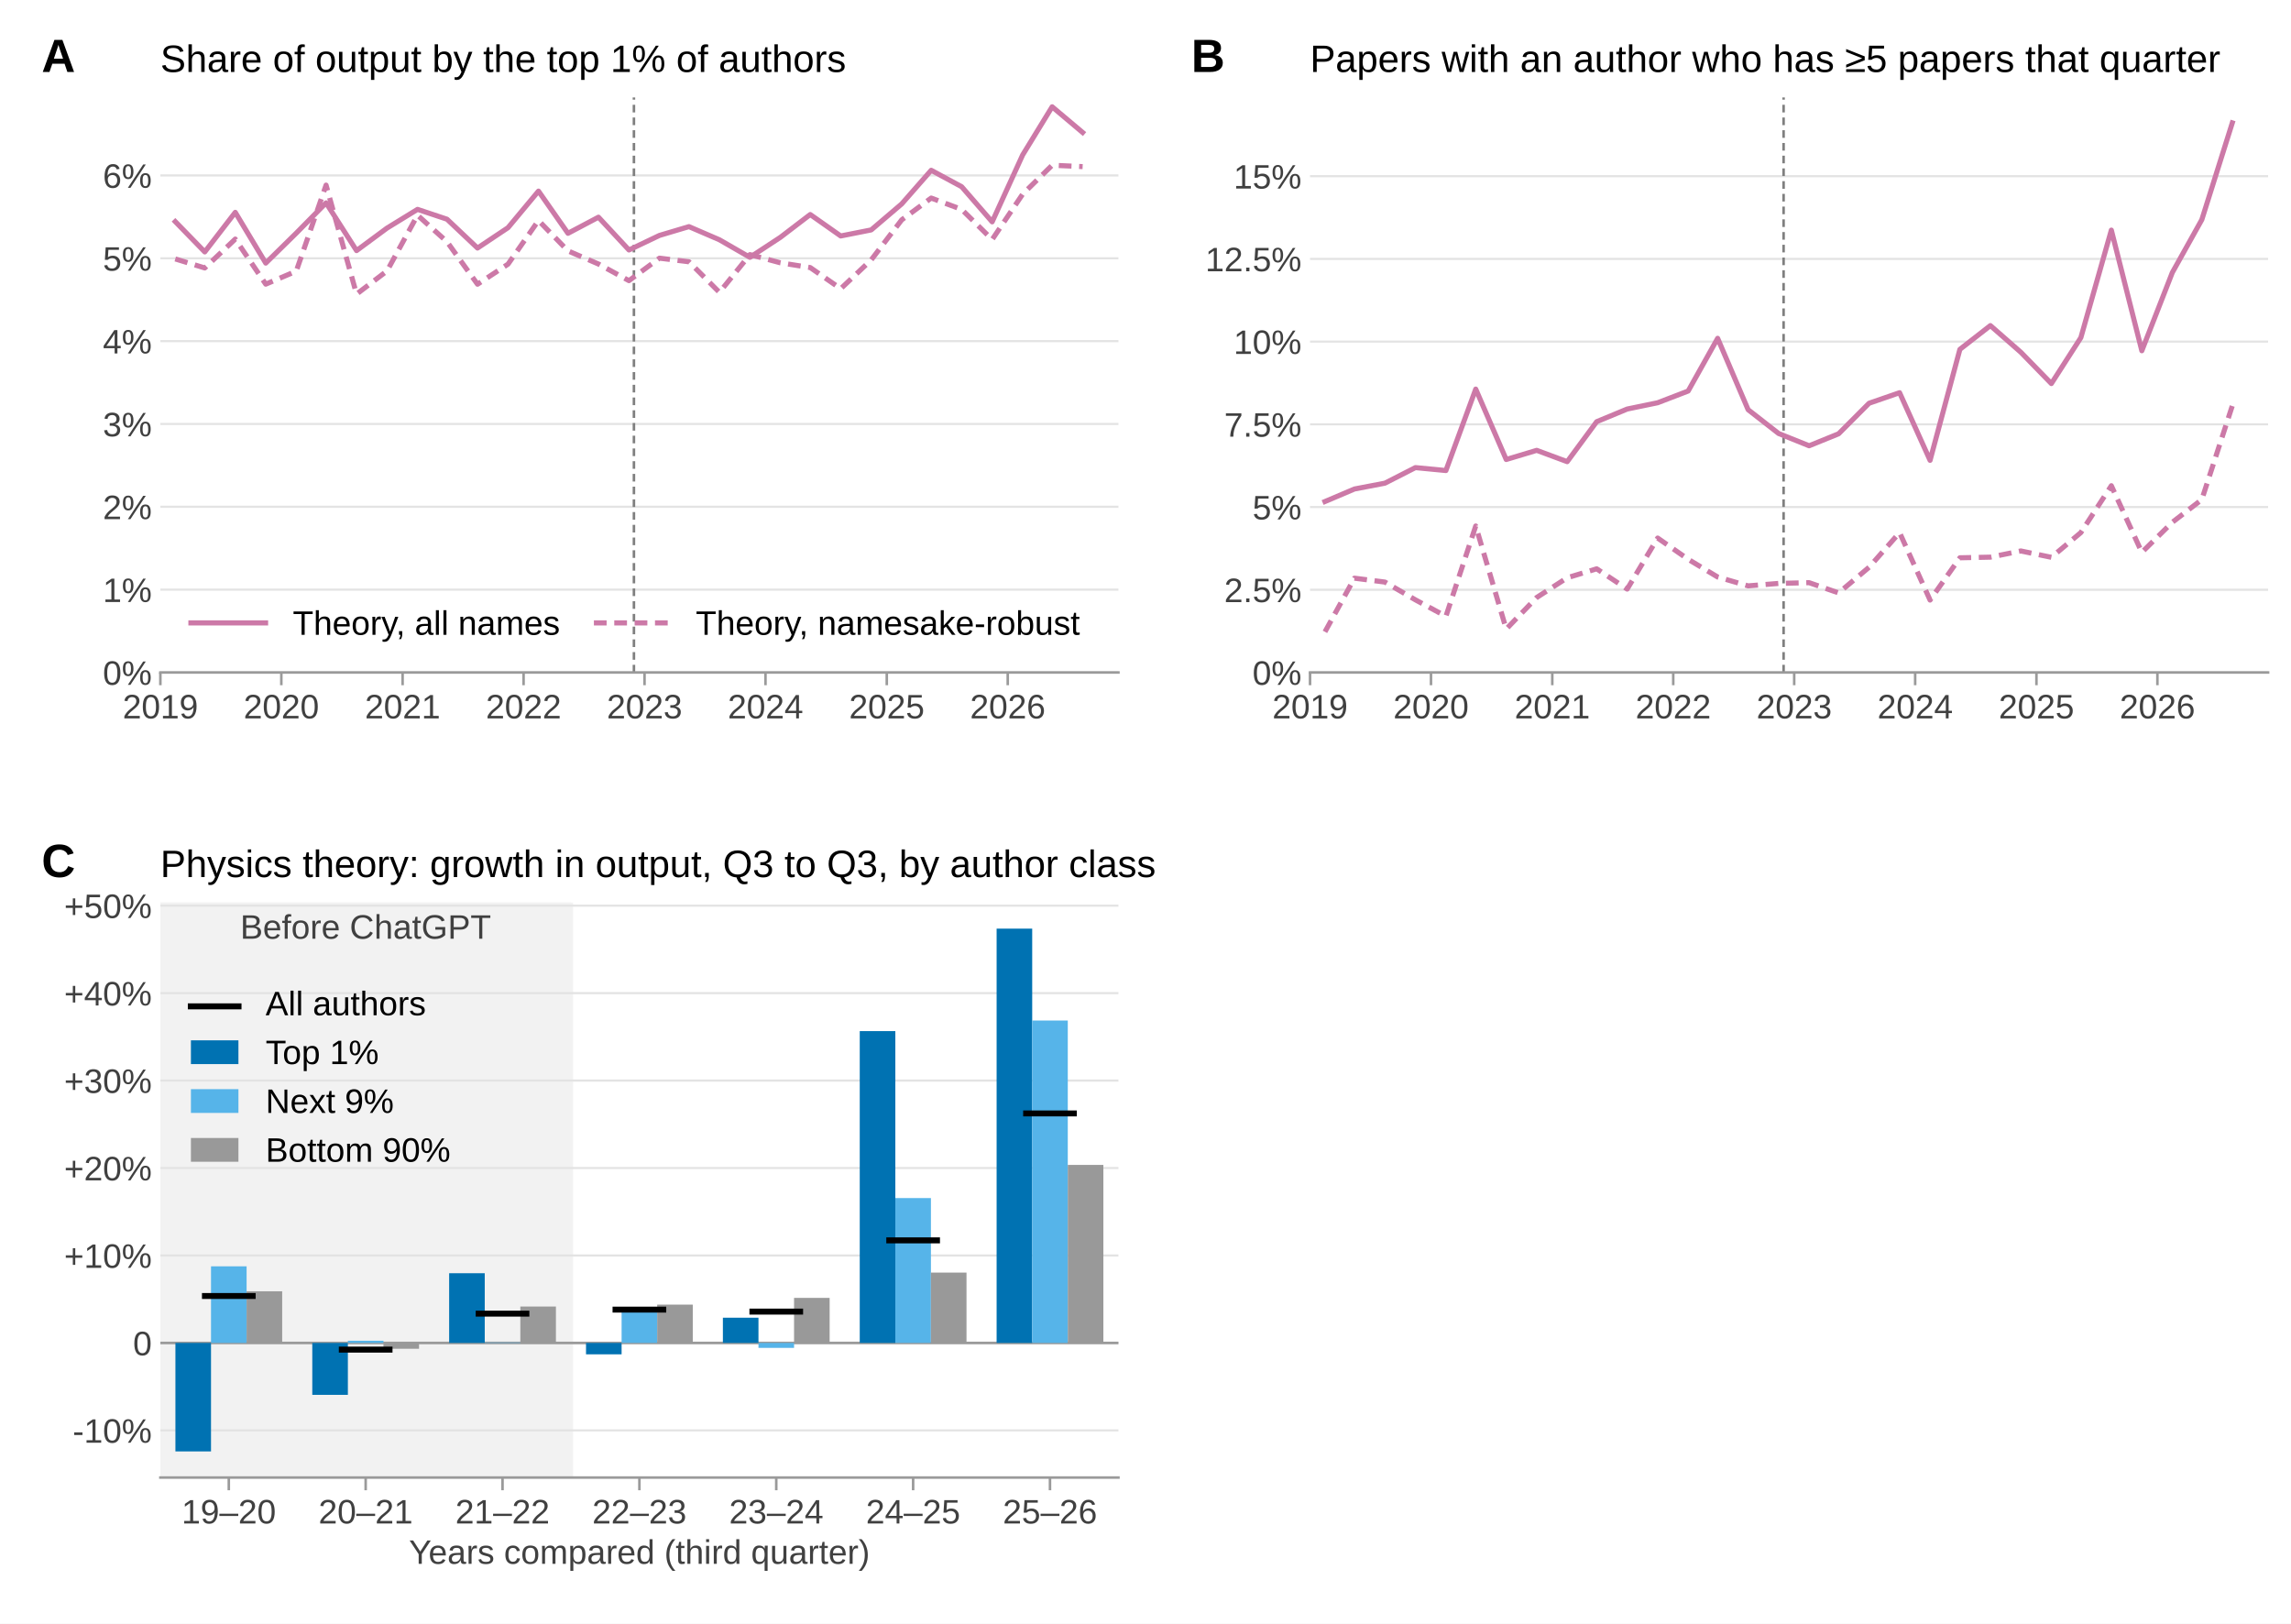
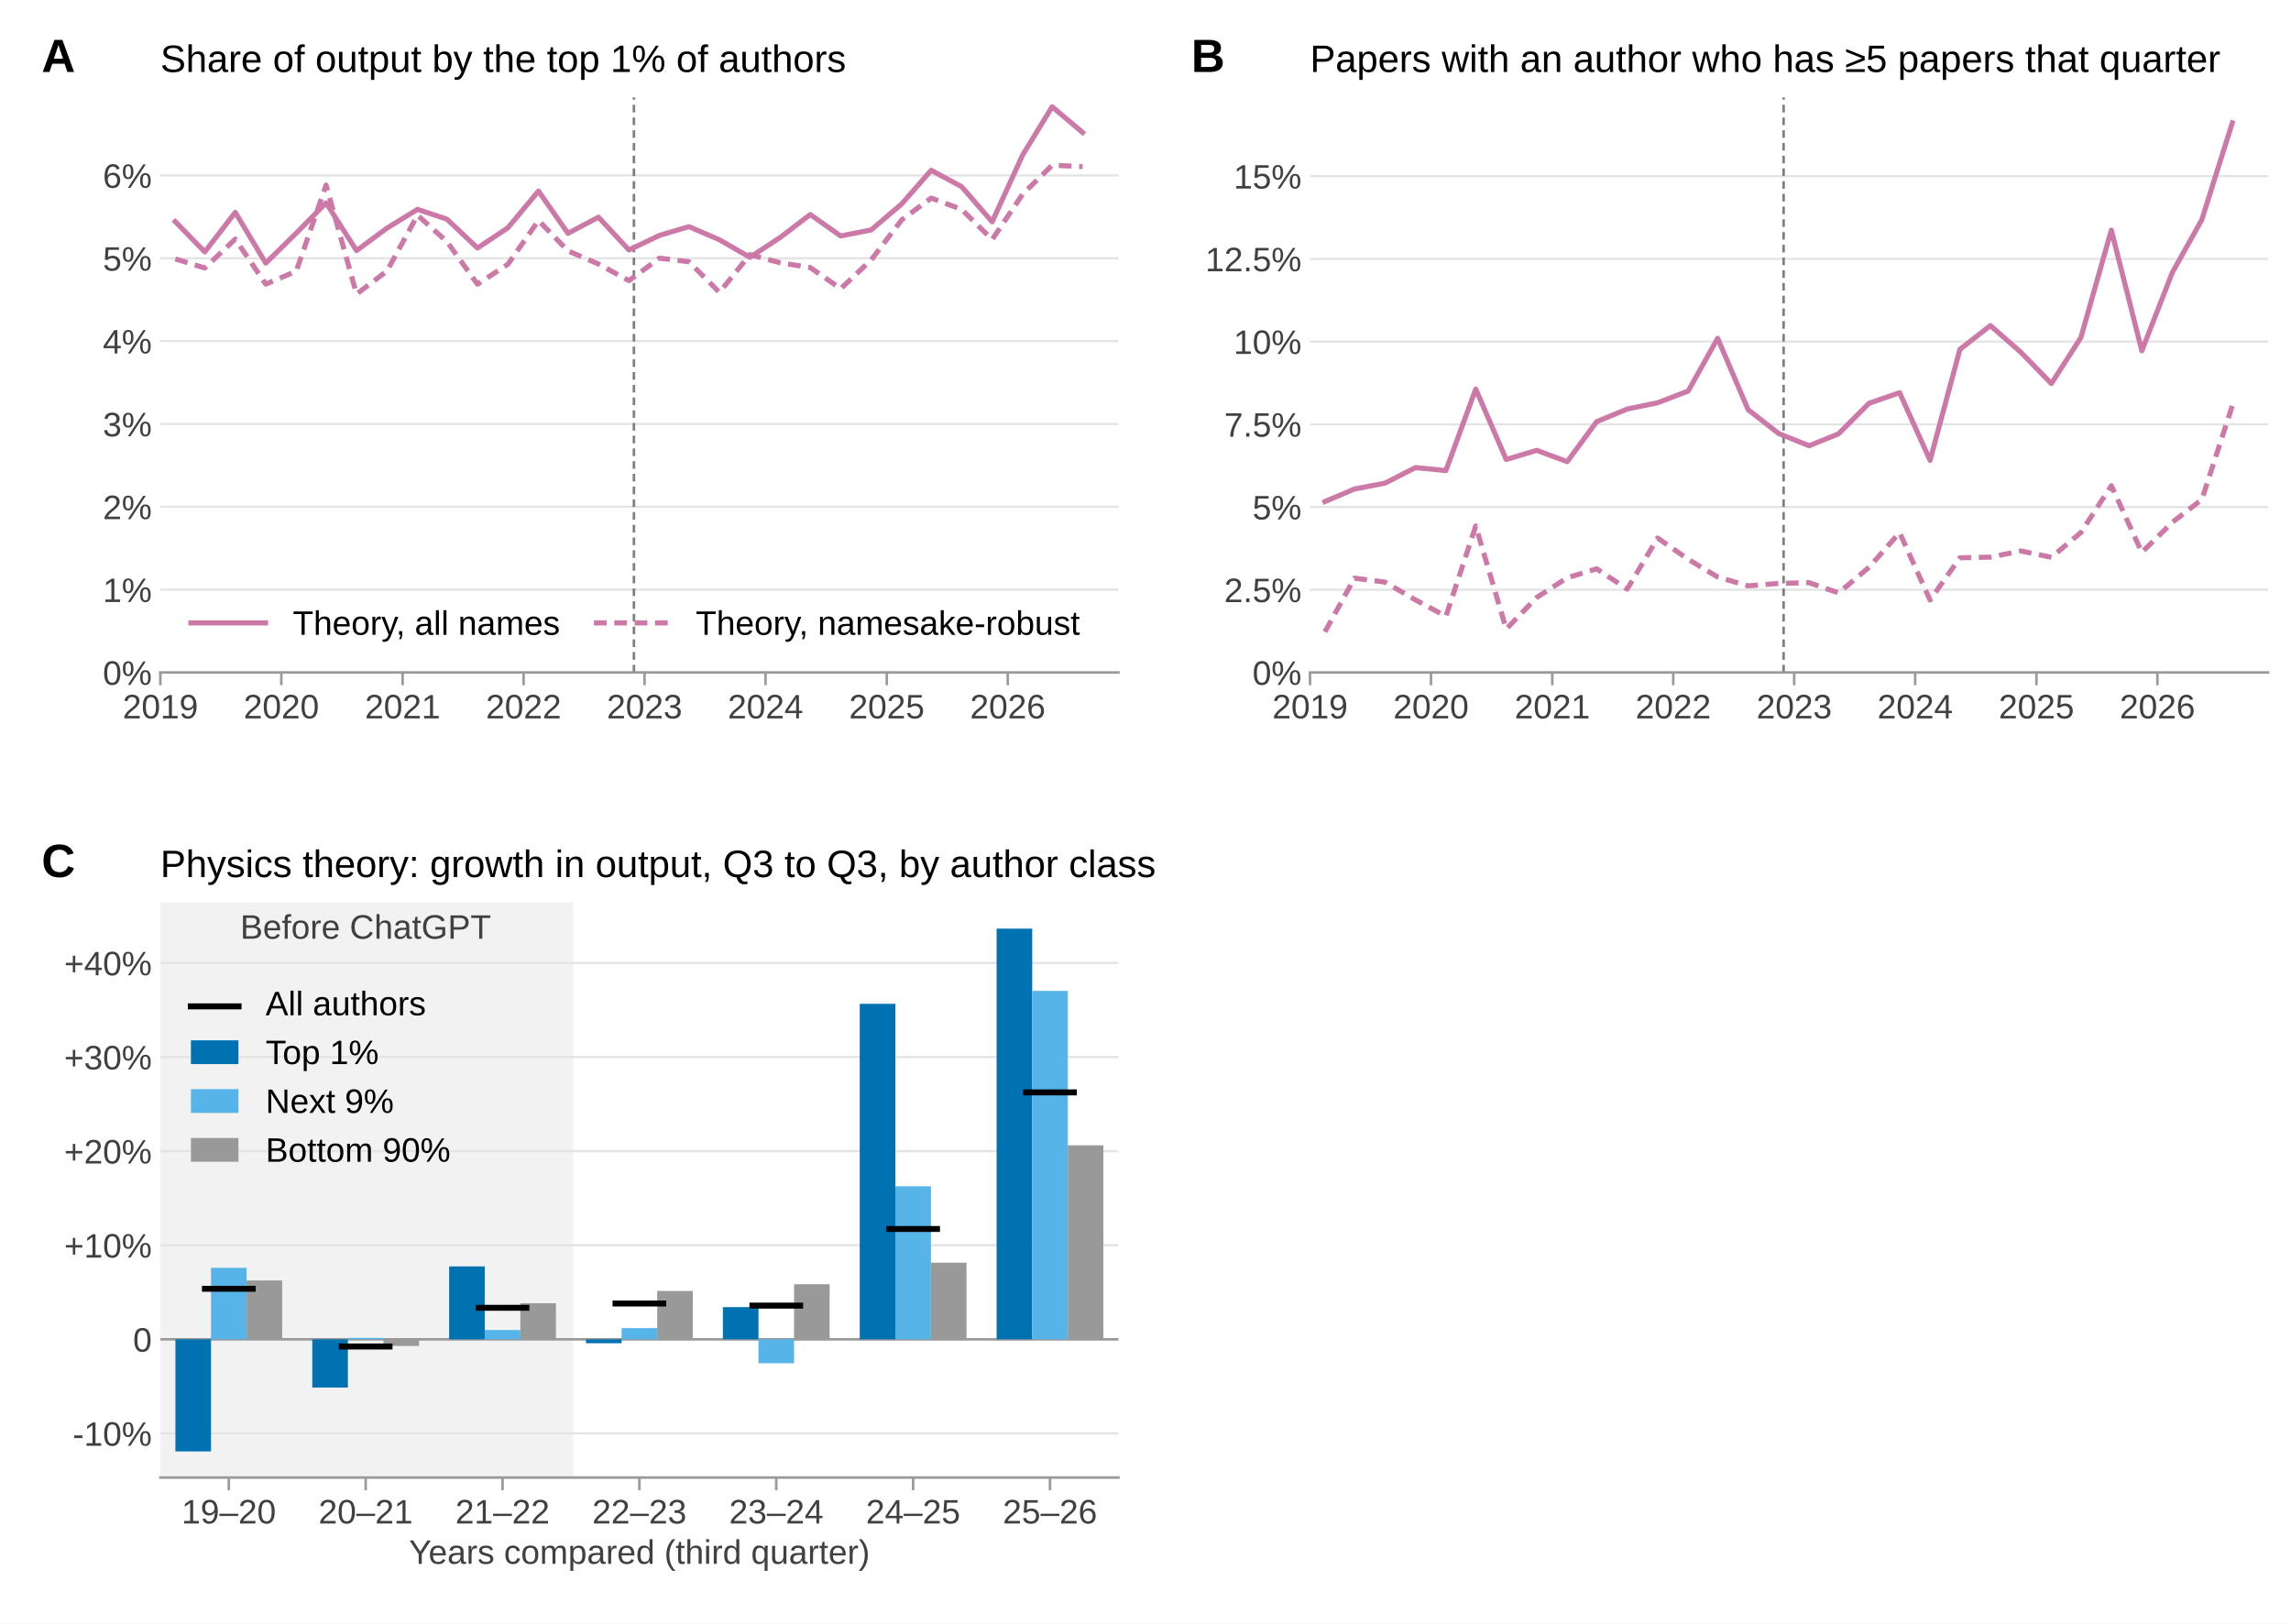
<svg xmlns="http://www.w3.org/2000/svg" xmlns:xlink="http://www.w3.org/1999/xlink" width="540pt" height="382.677pt" viewBox="0 0 540 382.677" version="1.1">
  <defs>
    <style type="text/css">*{stroke-linejoin: round; stroke-linecap: butt}</style>
  </defs>
  <g id="figure_1">
    <g id="patch_1">
      <path d="M 0 382.677  L 540 382.677  L 540 0  L 0 0  z " style="fill: #ffffff" />
    </g>
    <g id="axes_1">
      <g id="patch_2">
        <path d="M 37.8 158.492  L 263.618 158.492  L 263.618 22.961  L 37.8 22.961  z " style="fill: #ffffff" />
      </g>
      <g id="matplotlib.axis_1">
        <g id="xtick_1">
          <g id="line2d_1">
            <defs>
              <path id="mc78d099f44" d="M 0 0  L 0 3  " style="stroke: #9a9a9a; stroke-width: 0.6" />
            </defs>
            <g>
              <use xlink:href="#mc78d099f44" x="37.8" y="158.492" style="fill: #9a9a9a; stroke: #9a9a9a; stroke-width: 0.6" />
            </g>
          </g>
          <g id="text_1">
            <text style="font-size: 8px; font-family: 'Liberation Sans'; text-anchor: middle; fill: #404040" x="37.8" y="169.316" transform="rotate(-0 37.8 169.3163)">2019</text>
          </g>
        </g>
        <g id="xtick_2">
          <g id="line2d_2">
            <g>
              <use xlink:href="#mc78d099f44" x="66.31" y="158.492" style="fill: #9a9a9a; stroke: #9a9a9a; stroke-width: 0.6" />
            </g>
          </g>
          <g id="text_2">
            <text style="font-size: 8px; font-family: 'Liberation Sans'; text-anchor: middle; fill: #404040" x="66.31" y="169.316" transform="rotate(-0 66.31042 169.3163)">2020</text>
          </g>
        </g>
        <g id="xtick_3">
          <g id="line2d_3">
            <g>
              <use xlink:href="#mc78d099f44" x="94.899" y="158.492" style="fill: #9a9a9a; stroke: #9a9a9a; stroke-width: 0.6" />
            </g>
          </g>
          <g id="text_3">
            <text style="font-size: 8px; font-family: 'Liberation Sans'; text-anchor: middle; fill: #404040" x="94.899" y="169.316" transform="rotate(-0 94.89896 169.3163)">2021</text>
          </g>
        </g>
        <g id="xtick_4">
          <g id="line2d_4">
            <g>
              <use xlink:href="#mc78d099f44" x="123.409" y="158.492" style="fill: #9a9a9a; stroke: #9a9a9a; stroke-width: 0.6" />
            </g>
          </g>
          <g id="text_4">
            <text style="font-size: 8px; font-family: 'Liberation Sans'; text-anchor: middle; fill: #404040" x="123.409" y="169.316" transform="rotate(-0 123.4094 169.3163)">2022</text>
          </g>
        </g>
        <g id="xtick_5">
          <g id="line2d_5">
            <g>
              <use xlink:href="#mc78d099f44" x="151.92" y="158.492" style="fill: #9a9a9a; stroke: #9a9a9a; stroke-width: 0.6" />
            </g>
          </g>
          <g id="text_5">
            <text style="font-size: 8px; font-family: 'Liberation Sans'; text-anchor: middle; fill: #404040" x="151.92" y="169.316" transform="rotate(-0 151.9198 169.3163)">2023</text>
          </g>
        </g>
        <g id="xtick_6">
          <g id="line2d_6">
            <g>
              <use xlink:href="#mc78d099f44" x="180.43" y="158.492" style="fill: #9a9a9a; stroke: #9a9a9a; stroke-width: 0.6" />
            </g>
          </g>
          <g id="text_6">
            <text style="font-size: 8px; font-family: 'Liberation Sans'; text-anchor: middle; fill: #404040" x="180.43" y="169.316" transform="rotate(-0 180.4302 169.3163)">2024</text>
          </g>
        </g>
        <g id="xtick_7">
          <g id="line2d_7">
            <g>
              <use xlink:href="#mc78d099f44" x="209.019" y="158.492" style="fill: #9a9a9a; stroke: #9a9a9a; stroke-width: 0.6" />
            </g>
          </g>
          <g id="text_7">
            <text style="font-size: 8px; font-family: 'Liberation Sans'; text-anchor: middle; fill: #404040" x="209.019" y="169.316" transform="rotate(-0 209.0188 169.3163)">2025</text>
          </g>
        </g>
        <g id="xtick_8">
          <g id="line2d_8">
            <g>
              <use xlink:href="#mc78d099f44" x="237.529" y="158.492" style="fill: #9a9a9a; stroke: #9a9a9a; stroke-width: 0.6" />
            </g>
          </g>
          <g id="text_8">
            <text style="font-size: 8px; font-family: 'Liberation Sans'; text-anchor: middle; fill: #404040" x="237.529" y="169.316" transform="rotate(-0 237.5292 169.3163)">2026</text>
          </g>
        </g>
      </g>
      <g id="matplotlib.axis_2">
        <g id="ytick_1">
          <g id="line2d_9">
            <path d="M 37.8 158.492  L 263.618 158.492  " clip-path="url(#pdd02d09f38)" style="fill: none; stroke: #e3e3e3; stroke-width: 0.5; stroke-linecap: square" />
          </g>
          <g id="line2d_10" />
          <g id="text_9">
            <text style="font-size: 8px; font-family: 'Liberation Sans'; text-anchor: end; fill: #404040" x="35.8" y="161.404" transform="rotate(-0 35.8 161.4042)">0%</text>
          </g>
        </g>
        <g id="ytick_2">
          <g id="line2d_11">
            <path d="M 37.8 138.969  L 263.618 138.969  " clip-path="url(#pdd02d09f38)" style="fill: none; stroke: #e3e3e3; stroke-width: 0.5; stroke-linecap: square" />
          </g>
          <g id="line2d_12" />
          <g id="text_10">
            <text style="font-size: 8px; font-family: 'Liberation Sans'; text-anchor: end; fill: #404040" x="35.8" y="141.881" transform="rotate(-0 35.8 141.8808)">1%</text>
          </g>
        </g>
        <g id="ytick_3">
          <g id="line2d_13">
            <path d="M 37.8 119.445  L 263.618 119.445  " clip-path="url(#pdd02d09f38)" style="fill: none; stroke: #e3e3e3; stroke-width: 0.5; stroke-linecap: square" />
          </g>
          <g id="line2d_14" />
          <g id="text_11">
            <text style="font-size: 8px; font-family: 'Liberation Sans'; text-anchor: end; fill: #404040" x="35.8" y="122.357" transform="rotate(-0 35.8 122.3573)">2%</text>
          </g>
        </g>
        <g id="ytick_4">
          <g id="line2d_15">
            <path d="M 37.8 99.922  L 263.618 99.922  " clip-path="url(#pdd02d09f38)" style="fill: none; stroke: #e3e3e3; stroke-width: 0.5; stroke-linecap: square" />
          </g>
          <g id="line2d_16" />
          <g id="text_12">
            <text style="font-size: 8px; font-family: 'Liberation Sans'; text-anchor: end; fill: #404040" x="35.8" y="102.834" transform="rotate(-0 35.8 102.8339)">3%</text>
          </g>
        </g>
        <g id="ytick_5">
          <g id="line2d_17">
            <path d="M 37.8 80.398  L 263.618 80.398  " clip-path="url(#pdd02d09f38)" style="fill: none; stroke: #e3e3e3; stroke-width: 0.5; stroke-linecap: square" />
          </g>
          <g id="line2d_18" />
          <g id="text_13">
            <text style="font-size: 8px; font-family: 'Liberation Sans'; text-anchor: end; fill: #404040" x="35.8" y="83.31" transform="rotate(-0 35.8 83.31043)">4%</text>
          </g>
        </g>
        <g id="ytick_6">
          <g id="line2d_19">
            <path d="M 37.8 60.875  L 263.618 60.875  " clip-path="url(#pdd02d09f38)" style="fill: none; stroke: #e3e3e3; stroke-width: 0.5; stroke-linecap: square" />
          </g>
          <g id="line2d_20" />
          <g id="text_14">
            <text style="font-size: 8px; font-family: 'Liberation Sans'; text-anchor: end; fill: #404040" x="35.8" y="63.787" transform="rotate(-0 35.8 63.78698)">5%</text>
          </g>
        </g>
        <g id="ytick_7">
          <g id="line2d_21">
            <path d="M 37.8 41.351  L 263.618 41.351  " clip-path="url(#pdd02d09f38)" style="fill: none; stroke: #e3e3e3; stroke-width: 0.5; stroke-linecap: square" />
          </g>
          <g id="line2d_22" />
          <g id="text_15">
            <text style="font-size: 8px; font-family: 'Liberation Sans'; text-anchor: end; fill: #404040" x="35.8" y="44.264" transform="rotate(-0 35.8 44.26353)">6%</text>
          </g>
        </g>
      </g>
      <g id="line2d_23">
        <path d="M 149.42 158.492  L 149.42 22.961  " clip-path="url(#pdd02d09f38)" style="fill: none; stroke-dasharray: 1.8,1.2; stroke-dashoffset: 0; stroke: #7f7f7f; stroke-width: 0.6" />
      </g>
      <g id="line2d_24">
        <path d="M 41.315 52.228  L 48.267 59.373  L 55.453 50.049  L 62.639 62.009  L 69.825 54.95  L 76.855 47.811  L 84.042 59.063  L 91.228 53.754  L 98.414 49.343  L 105.366 51.667  L 112.552 58.46  L 119.738 53.664  L 126.924 45.043  L 133.876 54.989  L 141.062 51.189  L 148.249 58.915  L 155.435 55.487  L 162.387 53.413  L 169.573 56.51  L 176.759 60.649  L 183.945 55.931  L 190.975 50.559  L 198.161 55.614  L 205.348 54.188  L 212.534 48.061  L 219.486 40.134  L 226.672 44.008  L 233.858 52.285  L 241.044 36.519  L 247.996 25.168  L 255.182 31.22  " clip-path="url(#pdd02d09f38)" style="fill: none; stroke: #cc79a7; stroke-width: 1.2; stroke-linecap: square" />
      </g>
      <g id="line2d_25">
        <path d="M 41.315 61.027  L 48.267 63.152  L 55.453 56.346  L 62.639 66.972  L 69.825 63.911  L 76.855 43.628  L 84.042 69.32  L 91.228 63.851  L 98.414 50.715  L 105.366 56.983  L 112.552 66.987  L 119.738 62.258  L 126.924 51.967  L 133.876 59.129  L 141.062 62.227  L 148.249 66.147  L 155.435 60.845  L 162.387 61.693  L 169.573 68.905  L 176.759 60.008  L 183.945 61.941  L 190.975 63.058  L 198.161 68.05  L 205.348 61.254  L 212.534 51.821  L 219.486 46.677  L 226.672 49.36  L 233.858 56.459  L 241.044 45.757  L 247.996 38.941  L 255.182 39.268  " clip-path="url(#pdd02d09f38)" style="fill: none; stroke-dasharray: 3,1.8; stroke-dashoffset: 0; stroke: #cc79a7; stroke-width: 1.2" />
      </g>
      <g id="patch_3">
        <path d="M 37.8 158.492  L 263.618 158.492  " style="fill: none; stroke: #9a9a9a; stroke-width: 0.6; stroke-linejoin: miter; stroke-linecap: square" />
      </g>
      <g id="text_16">
        <text style="font-weight: 700; font-size: 11px; font-family: 'Liberation Sans'; text-anchor: start" x="9.8" y="16.961" transform="rotate(-0 9.8 16.96063)">A</text>
      </g>
      <g id="text_17">
        <text style="font-size: 9px; font-family: 'Liberation Sans'; text-anchor: start" x="37.8" y="16.961" transform="rotate(-0 37.8 16.96063)">Share of output by the top 1% of authors</text>
      </g>
      <g id="legend_1">
        <g id="line2d_26">
          <path d="M 45 146.809  L 53.8 146.809  L 62.6 146.809  " style="fill: none; stroke: #cc79a7; stroke-width: 1.2; stroke-linecap: square" />
        </g>
        <g id="text_18">
          <text style="font-size: 8px; font-family: 'Liberation Sans'; text-anchor: start" x="69" y="149.609" transform="rotate(-0 69 149.6085)">Theory, all names</text>
        </g>
        <g id="line2d_27">
          <path d="M 139.984 146.809  L 148.784 146.809  L 157.584 146.809  " style="fill: none; stroke-dasharray: 3,1.8; stroke-dashoffset: 0; stroke: #cc79a7; stroke-width: 1.2" />
        </g>
        <g id="text_19">
          <text style="font-size: 8px; font-family: 'Liberation Sans'; text-anchor: start" x="163.984" y="149.609" transform="rotate(-0 163.9837 149.6085)">Theory, namesake-robust</text>
        </g>
      </g>
    </g>
    <g id="axes_2">
      <g id="patch_4">
        <path d="M 308.782 158.492  L 534.6 158.492  L 534.6 22.961  L 308.782 22.961  z " style="fill: #ffffff" />
      </g>
      <g id="matplotlib.axis_3">
        <g id="xtick_9">
          <g id="line2d_28">
            <g>
              <use xlink:href="#mc78d099f44" x="308.782" y="158.492" style="fill: #9a9a9a; stroke: #9a9a9a; stroke-width: 0.6" />
            </g>
          </g>
          <g id="text_20">
            <text style="font-size: 8px; font-family: 'Liberation Sans'; text-anchor: middle; fill: #404040" x="308.782" y="169.316" transform="rotate(-0 308.7818 169.3163)">2019</text>
          </g>
        </g>
        <g id="xtick_10">
          <g id="line2d_29">
            <g>
              <use xlink:href="#mc78d099f44" x="337.292" y="158.492" style="fill: #9a9a9a; stroke: #9a9a9a; stroke-width: 0.6" />
            </g>
          </g>
          <g id="text_21">
            <text style="font-size: 8px; font-family: 'Liberation Sans'; text-anchor: middle; fill: #404040" x="337.292" y="169.316" transform="rotate(-0 337.2922 169.3163)">2020</text>
          </g>
        </g>
        <g id="xtick_11">
          <g id="line2d_30">
            <g>
              <use xlink:href="#mc78d099f44" x="365.881" y="158.492" style="fill: #9a9a9a; stroke: #9a9a9a; stroke-width: 0.6" />
            </g>
          </g>
          <g id="text_22">
            <text style="font-size: 8px; font-family: 'Liberation Sans'; text-anchor: middle; fill: #404040" x="365.881" y="169.316" transform="rotate(-0 365.8808 169.3163)">2021</text>
          </g>
        </g>
        <g id="xtick_12">
          <g id="line2d_31">
            <g>
              <use xlink:href="#mc78d099f44" x="394.391" y="158.492" style="fill: #9a9a9a; stroke: #9a9a9a; stroke-width: 0.6" />
            </g>
          </g>
          <g id="text_23">
            <text style="font-size: 8px; font-family: 'Liberation Sans'; text-anchor: middle; fill: #404040" x="394.391" y="169.316" transform="rotate(-0 394.3912 169.3163)">2022</text>
          </g>
        </g>
        <g id="xtick_13">
          <g id="line2d_32">
            <g>
              <use xlink:href="#mc78d099f44" x="422.902" y="158.492" style="fill: #9a9a9a; stroke: #9a9a9a; stroke-width: 0.6" />
            </g>
          </g>
          <g id="text_24">
            <text style="font-size: 8px; font-family: 'Liberation Sans'; text-anchor: middle; fill: #404040" x="422.902" y="169.316" transform="rotate(-0 422.9016 169.3163)">2023</text>
          </g>
        </g>
        <g id="xtick_14">
          <g id="line2d_33">
            <g>
              <use xlink:href="#mc78d099f44" x="451.412" y="158.492" style="fill: #9a9a9a; stroke: #9a9a9a; stroke-width: 0.6" />
            </g>
          </g>
          <g id="text_25">
            <text style="font-size: 8px; font-family: 'Liberation Sans'; text-anchor: middle; fill: #404040" x="451.412" y="169.316" transform="rotate(-0 451.4121 169.3163)">2024</text>
          </g>
        </g>
        <g id="xtick_15">
          <g id="line2d_34">
            <g>
              <use xlink:href="#mc78d099f44" x="480.001" y="158.492" style="fill: #9a9a9a; stroke: #9a9a9a; stroke-width: 0.6" />
            </g>
          </g>
          <g id="text_26">
            <text style="font-size: 8px; font-family: 'Liberation Sans'; text-anchor: middle; fill: #404040" x="480.001" y="169.316" transform="rotate(-0 480.0006 169.3163)">2025</text>
          </g>
        </g>
        <g id="xtick_16">
          <g id="line2d_35">
            <g>
              <use xlink:href="#mc78d099f44" x="508.511" y="158.492" style="fill: #9a9a9a; stroke: #9a9a9a; stroke-width: 0.6" />
            </g>
          </g>
          <g id="text_27">
            <text style="font-size: 8px; font-family: 'Liberation Sans'; text-anchor: middle; fill: #404040" x="508.511" y="169.316" transform="rotate(-0 508.511 169.3163)">2026</text>
          </g>
        </g>
      </g>
      <g id="matplotlib.axis_4">
        <g id="ytick_8">
          <g id="line2d_36">
            <path d="M 308.782 158.492  L 534.6 158.492  " clip-path="url(#p688a489e35)" style="fill: none; stroke: #e3e3e3; stroke-width: 0.5; stroke-linecap: square" />
          </g>
          <g id="line2d_37" />
          <g id="text_28">
            <text style="font-size: 8px; font-family: 'Liberation Sans'; text-anchor: end; fill: #404040" x="306.782" y="161.404" transform="rotate(-0 306.7818 161.4042)">0%</text>
          </g>
        </g>
        <g id="ytick_9">
          <g id="line2d_38">
            <path d="M 308.782 138.997  L 534.6 138.997  " clip-path="url(#p688a489e35)" style="fill: none; stroke: #e3e3e3; stroke-width: 0.5; stroke-linecap: square" />
          </g>
          <g id="line2d_39" />
          <g id="text_29">
            <text style="font-size: 8px; font-family: 'Liberation Sans'; text-anchor: end; fill: #404040" x="306.782" y="141.909" transform="rotate(-0 306.7818 141.9092)">2.5%</text>
          </g>
        </g>
        <g id="ytick_10">
          <g id="line2d_40">
            <path d="M 308.782 119.502  L 534.6 119.502  " clip-path="url(#p688a489e35)" style="fill: none; stroke: #e3e3e3; stroke-width: 0.5; stroke-linecap: square" />
          </g>
          <g id="line2d_41" />
          <g id="text_30">
            <text style="font-size: 8px; font-family: 'Liberation Sans'; text-anchor: end; fill: #404040" x="306.782" y="122.414" transform="rotate(-0 306.7818 122.4141)">5%</text>
          </g>
        </g>
        <g id="ytick_11">
          <g id="line2d_42">
            <path d="M 308.782 100.007  L 534.6 100.007  " clip-path="url(#p688a489e35)" style="fill: none; stroke: #e3e3e3; stroke-width: 0.5; stroke-linecap: square" />
          </g>
          <g id="line2d_43" />
          <g id="text_31">
            <text style="font-size: 8px; font-family: 'Liberation Sans'; text-anchor: end; fill: #404040" x="306.782" y="102.919" transform="rotate(-0 306.7818 102.9191)">7.5%</text>
          </g>
        </g>
        <g id="ytick_12">
          <g id="line2d_44">
            <path d="M 308.782 80.512  L 534.6 80.512  " clip-path="url(#p688a489e35)" style="fill: none; stroke: #e3e3e3; stroke-width: 0.5; stroke-linecap: square" />
          </g>
          <g id="line2d_45" />
          <g id="text_32">
            <text style="font-size: 8px; font-family: 'Liberation Sans'; text-anchor: end; fill: #404040" x="306.782" y="83.424" transform="rotate(-0 306.7818 83.42401)">10%</text>
          </g>
        </g>
        <g id="ytick_13">
          <g id="line2d_46">
            <path d="M 308.782 61.017  L 534.6 61.017  " clip-path="url(#p688a489e35)" style="fill: none; stroke: #e3e3e3; stroke-width: 0.5; stroke-linecap: square" />
          </g>
          <g id="line2d_47" />
          <g id="text_33">
            <text style="font-size: 8px; font-family: 'Liberation Sans'; text-anchor: end; fill: #404040" x="306.782" y="63.929" transform="rotate(-0 306.7818 63.92895)">12.5%</text>
          </g>
        </g>
        <g id="ytick_14">
          <g id="line2d_48">
            <path d="M 308.782 41.522  L 534.6 41.522  " clip-path="url(#p688a489e35)" style="fill: none; stroke: #e3e3e3; stroke-width: 0.5; stroke-linecap: square" />
          </g>
          <g id="line2d_49" />
          <g id="text_34">
            <text style="font-size: 8px; font-family: 'Liberation Sans'; text-anchor: end; fill: #404040" x="306.782" y="44.434" transform="rotate(-0 306.7818 44.4339)">15%</text>
          </g>
        </g>
      </g>
      <g id="line2d_50">
        <path d="M 420.402 158.492  L 420.402 22.961  " clip-path="url(#p688a489e35)" style="fill: none; stroke-dasharray: 1.8,1.2; stroke-dashoffset: 0; stroke: #7f7f7f; stroke-width: 0.6" />
      </g>
      <g id="line2d_51">
        <path d="M 312.297 118.206  L 319.249 115.25  L 326.435 113.875  L 333.621 110.207  L 340.807 110.899  L 347.837 91.704  L 355.023 108.297  L 362.21 106.137  L 369.396 108.808  L 376.348 99.384  L 383.534 96.405  L 390.72 94.922  L 397.906 92.162  L 404.858 79.738  L 412.044 96.563  L 419.23 102.168  L 426.417 105.06  L 433.368 102.237  L 440.555 95.035  L 447.741 92.554  L 454.927 108.492  L 461.957 82.335  L 469.143 76.737  L 476.329 83.027  L 483.516 90.403  L 490.467 79.576  L 497.654 54.235  L 504.84 82.666  L 512.026 64.237  L 518.978 51.779  L 526.164 28.958  " clip-path="url(#p688a489e35)" style="fill: none; stroke: #cc79a7; stroke-width: 1.2; stroke-linecap: square" />
      </g>
      <g id="line2d_52">
        <path d="M 312.297 148.914  L 319.249 136.267  L 326.435 137.186  L 333.621 141.373  L 340.807 145.256  L 347.837 123.97  L 355.023 148.263  L 362.21 140.82  L 369.396 136.174  L 376.348 134.058  L 383.534 138.835  L 390.72 126.809  L 397.906 131.813  L 404.858 135.991  L 412.044 138.081  L 419.23 137.501  L 426.417 137.326  L 433.368 139.74  L 440.555 133.69  L 447.741 125.523  L 454.927 141.425  L 461.957 131.462  L 469.143 131.312  L 476.329 129.854  L 483.516 131.349  L 490.467 125.522  L 497.654 114.473  L 504.84 130.191  L 512.026 123.094  L 518.978 117.741  L 526.164 95.637  " clip-path="url(#p688a489e35)" style="fill: none; stroke-dasharray: 3,1.8; stroke-dashoffset: 0; stroke: #cc79a7; stroke-width: 1.2" />
      </g>
      <g id="patch_5">
        <path d="M 308.782 158.492  L 534.6 158.492  " style="fill: none; stroke: #9a9a9a; stroke-width: 0.6; stroke-linejoin: miter; stroke-linecap: square" />
      </g>
      <g id="text_35">
        <text style="font-weight: 700; font-size: 11px; font-family: 'Liberation Sans'; text-anchor: start" x="280.782" y="16.961" transform="rotate(-0 280.7818 16.96063)">B</text>
      </g>
      <g id="text_36">
        <text style="font-size: 9px; font-family: 'Liberation Sans'; text-anchor: start" x="308.782" y="16.961" transform="rotate(-0 308.7818 16.96063)">Papers with an author who has ≥5 papers that quarter</text>
      </g>
    </g>
    <g id="axes_3">
      <g id="patch_6">
        <path d="M 37.8 348.236  L 263.618 348.236  L 263.618 212.705  L 37.8 212.705  z " style="fill: #ffffff" />
      </g>
      <g id="patch_7">
        <path d="M 37.8 348.236  L 134.579 348.236  L 134.579 212.705  L 37.8 212.705  z " clip-path="url(#p1fb7e2c535)" style="fill: #f2f2f2; stroke: #f2f2f2; stroke-linejoin: miter" />
      </g>
      <g id="matplotlib.axis_5">
        <g id="xtick_17">
          <g id="line2d_53">
            <g>
              <use xlink:href="#mc78d099f44" x="53.93" y="348.236" style="fill: #9a9a9a; stroke: #9a9a9a; stroke-width: 0.6" />
            </g>
          </g>
          <g id="text_37">
            <text style="font-size: 8px; font-family: 'Liberation Sans'; text-anchor: middle; fill: #404040" x="53.93" y="359.06" transform="rotate(-0 53.92987 359.0604)">19–20</text>
          </g>
        </g>
        <g id="xtick_18">
          <g id="line2d_54">
            <g>
              <use xlink:href="#mc78d099f44" x="86.19" y="348.236" style="fill: #9a9a9a; stroke: #9a9a9a; stroke-width: 0.6" />
            </g>
          </g>
          <g id="text_38">
            <text style="font-size: 8px; font-family: 'Liberation Sans'; text-anchor: middle; fill: #404040" x="86.19" y="359.06" transform="rotate(-0 86.18961 359.0604)">20–21</text>
          </g>
        </g>
        <g id="xtick_19">
          <g id="line2d_55">
            <g>
              <use xlink:href="#mc78d099f44" x="118.449" y="348.236" style="fill: #9a9a9a; stroke: #9a9a9a; stroke-width: 0.6" />
            </g>
          </g>
          <g id="text_39">
            <text style="font-size: 8px; font-family: 'Liberation Sans'; text-anchor: middle; fill: #404040" x="118.449" y="359.06" transform="rotate(-0 118.4494 359.0604)">21–22</text>
          </g>
        </g>
        <g id="xtick_20">
          <g id="line2d_56">
            <g>
              <use xlink:href="#mc78d099f44" x="150.709" y="348.236" style="fill: #9a9a9a; stroke: #9a9a9a; stroke-width: 0.6" />
            </g>
          </g>
          <g id="text_40">
            <text style="font-size: 8px; font-family: 'Liberation Sans'; text-anchor: middle; fill: #404040" x="150.709" y="359.06" transform="rotate(-0 150.7091 359.0604)">22–23</text>
          </g>
        </g>
        <g id="xtick_21">
          <g id="line2d_57">
            <g>
              <use xlink:href="#mc78d099f44" x="182.969" y="348.236" style="fill: #9a9a9a; stroke: #9a9a9a; stroke-width: 0.6" />
            </g>
          </g>
          <g id="text_41">
            <text style="font-size: 8px; font-family: 'Liberation Sans'; text-anchor: middle; fill: #404040" x="182.969" y="359.06" transform="rotate(-0 182.9688 359.0604)">23–24</text>
          </g>
        </g>
        <g id="xtick_22">
          <g id="line2d_58">
            <g>
              <use xlink:href="#mc78d099f44" x="215.229" y="348.236" style="fill: #9a9a9a; stroke: #9a9a9a; stroke-width: 0.6" />
            </g>
          </g>
          <g id="text_42">
            <text style="font-size: 8px; font-family: 'Liberation Sans'; text-anchor: middle; fill: #404040" x="215.229" y="359.06" transform="rotate(-0 215.2286 359.0604)">24–25</text>
          </g>
        </g>
        <g id="xtick_23">
          <g id="line2d_59">
            <g>
              <use xlink:href="#mc78d099f44" x="247.488" y="348.236" style="fill: #9a9a9a; stroke: #9a9a9a; stroke-width: 0.6" />
            </g>
          </g>
          <g id="text_43">
            <text style="font-size: 8px; font-family: 'Liberation Sans'; text-anchor: middle; fill: #404040" x="247.488" y="359.06" transform="rotate(-0 247.4883 359.0604)">25–26</text>
          </g>
        </g>
        <g id="text_44">
          <text style="font-size: 8px; font-family: 'Liberation Sans'; text-anchor: middle; fill: #404040" x="150.709" y="368.568" transform="rotate(-0 150.7091 368.5683)">Years compared (third quarter)</text>
        </g>
      </g>
      <g id="matplotlib.axis_6">
        <g id="ytick_15">
          <g id="line2d_60">
-             <path d="M 37.8 337.12  L 263.618 337.12  " clip-path="url(#p1fb7e2c535)" style="fill: none; stroke: #e3e3e3; stroke-width: 0.5; stroke-linecap: square" />
+             <path d="M 37.8 337.83  L 263.618 337.83  " clip-path="url(#p1fb7e2c535)" style="fill: none; stroke: #e3e3e3; stroke-width: 0.5; stroke-linecap: square" />
          </g>
          <g id="line2d_61" />
          <g id="text_45">
-             <text style="font-size: 8px; font-family: 'Liberation Sans'; text-anchor: end; fill: #404040" x="35.8" y="340.032" transform="rotate(-0 35.8 340.0322)">-10%</text>
+             <text style="font-size: 8px; font-family: 'Liberation Sans'; text-anchor: end; fill: #404040" x="35.8" y="340.742" transform="rotate(-0 35.8 340.7422)">-10%</text>
          </g>
        </g>
        <g id="ytick_16">
          <g id="line2d_62">
-             <path d="M 37.8 316.509  L 263.618 316.509  " clip-path="url(#p1fb7e2c535)" style="fill: none; stroke: #e3e3e3; stroke-width: 0.5; stroke-linecap: square" />
+             <path d="M 37.8 315.655  L 263.618 315.655  " clip-path="url(#p1fb7e2c535)" style="fill: none; stroke: #e3e3e3; stroke-width: 0.5; stroke-linecap: square" />
          </g>
          <g id="line2d_63" />
          <g id="text_46">
-             <text style="font-size: 8px; font-family: 'Liberation Sans'; text-anchor: end; fill: #404040" x="35.8" y="319.421" transform="rotate(-0 35.8 319.4208)">0</text>
+             <text style="font-size: 8px; font-family: 'Liberation Sans'; text-anchor: end; fill: #404040" x="35.8" y="318.567" transform="rotate(-0 35.8 318.5672)">0</text>
          </g>
        </g>
        <g id="ytick_17">
          <g id="line2d_64">
-             <path d="M 37.8 295.897  L 263.618 295.897  " clip-path="url(#p1fb7e2c535)" style="fill: none; stroke: #e3e3e3; stroke-width: 0.5; stroke-linecap: square" />
+             <path d="M 37.8 293.48  L 263.618 293.48  " clip-path="url(#p1fb7e2c535)" style="fill: none; stroke: #e3e3e3; stroke-width: 0.5; stroke-linecap: square" />
          </g>
          <g id="line2d_65" />
          <g id="text_47">
-             <text style="font-size: 8px; font-family: 'Liberation Sans'; text-anchor: end; fill: #404040" x="35.8" y="298.809" transform="rotate(-0 35.8 298.8094)">+10%</text>
+             <text style="font-size: 8px; font-family: 'Liberation Sans'; text-anchor: end; fill: #404040" x="35.8" y="296.392" transform="rotate(-0 35.8 296.3922)">+10%</text>
          </g>
        </g>
        <g id="ytick_18">
          <g id="line2d_66">
-             <path d="M 37.8 275.286  L 263.618 275.286  " clip-path="url(#p1fb7e2c535)" style="fill: none; stroke: #e3e3e3; stroke-width: 0.5; stroke-linecap: square" />
+             <path d="M 37.8 271.305  L 263.618 271.305  " clip-path="url(#p1fb7e2c535)" style="fill: none; stroke: #e3e3e3; stroke-width: 0.5; stroke-linecap: square" />
          </g>
          <g id="line2d_67" />
          <g id="text_48">
-             <text style="font-size: 8px; font-family: 'Liberation Sans'; text-anchor: end; fill: #404040" x="35.8" y="278.198" transform="rotate(-0 35.8 278.198)">+20%</text>
+             <text style="font-size: 8px; font-family: 'Liberation Sans'; text-anchor: end; fill: #404040" x="35.8" y="274.217" transform="rotate(-0 35.8 274.2172)">+20%</text>
          </g>
        </g>
        <g id="ytick_19">
          <g id="line2d_68">
-             <path d="M 37.8 254.674  L 263.618 254.674  " clip-path="url(#p1fb7e2c535)" style="fill: none; stroke: #e3e3e3; stroke-width: 0.5; stroke-linecap: square" />
+             <path d="M 37.8 249.13  L 263.618 249.13  " clip-path="url(#p1fb7e2c535)" style="fill: none; stroke: #e3e3e3; stroke-width: 0.5; stroke-linecap: square" />
          </g>
          <g id="line2d_69" />
          <g id="text_49">
-             <text style="font-size: 8px; font-family: 'Liberation Sans'; text-anchor: end; fill: #404040" x="35.8" y="257.587" transform="rotate(-0 35.8 257.5866)">+30%</text>
+             <text style="font-size: 8px; font-family: 'Liberation Sans'; text-anchor: end; fill: #404040" x="35.8" y="252.042" transform="rotate(-0 35.8 252.0423)">+30%</text>
          </g>
        </g>
        <g id="ytick_20">
          <g id="line2d_70">
-             <path d="M 37.8 234.063  L 263.618 234.063  " clip-path="url(#p1fb7e2c535)" style="fill: none; stroke: #e3e3e3; stroke-width: 0.5; stroke-linecap: square" />
+             <path d="M 37.8 226.955  L 263.618 226.955  " clip-path="url(#p1fb7e2c535)" style="fill: none; stroke: #e3e3e3; stroke-width: 0.5; stroke-linecap: square" />
          </g>
          <g id="line2d_71" />
          <g id="text_50">
-             <text style="font-size: 8px; font-family: 'Liberation Sans'; text-anchor: end; fill: #404040" x="35.8" y="236.975" transform="rotate(-0 35.8 236.9752)">+40%</text>
-           </g>
-         </g>
-         <g id="ytick_21">
-           <g id="line2d_72">
-             <path d="M 37.8 213.452  L 263.618 213.452  " clip-path="url(#p1fb7e2c535)" style="fill: none; stroke: #e3e3e3; stroke-width: 0.5; stroke-linecap: square" />
-           </g>
-           <g id="line2d_73" />
-           <g id="text_51">
-             <text style="font-size: 8px; font-family: 'Liberation Sans'; text-anchor: end; fill: #404040" x="35.8" y="216.364" transform="rotate(-0 35.8 216.3638)">+50%</text>
-           </g>
-         </g>
-       </g>
-       <g id="line2d_74">
-         <path d="M 37.8 316.509  L 263.618 316.509  " clip-path="url(#p1fb7e2c535)" style="fill: none; stroke: #9a9a9a; stroke-width: 0.6; stroke-linecap: square" />
+             <text style="font-size: 8px; font-family: 'Liberation Sans'; text-anchor: end; fill: #404040" x="35.8" y="229.867" transform="rotate(-0 35.8 229.8673)">+40%</text>
+           </g>
+         </g>
+       </g>
+       <g id="line2d_72">
+         <path d="M 37.8 315.655  L 263.618 315.655  " clip-path="url(#p1fb7e2c535)" style="fill: none; stroke: #9a9a9a; stroke-width: 0.6; stroke-linecap: square" />
      </g>
      <g id="patch_8">
-         <path d="M 41.349 316.509  L 49.736 316.509  L 49.736 342.076  L 41.349 342.076  z " clip-path="url(#p1fb7e2c535)" style="fill: #0072b2" />
+         <path d="M 41.349 315.655  L 49.736 315.655  L 49.736 342.076  L 41.349 342.076  z " clip-path="url(#p1fb7e2c535)" style="fill: #0072b2" />
      </g>
      <g id="patch_9">
-         <path d="M 73.608 316.509  L 81.996 316.509  L 81.996 328.745  L 73.608 328.745  z " clip-path="url(#p1fb7e2c535)" style="fill: #0072b2" />
+         <path d="M 73.608 315.655  L 81.996 315.655  L 81.996 327.032  L 73.608 327.032  z " clip-path="url(#p1fb7e2c535)" style="fill: #0072b2" />
      </g>
      <g id="patch_10">
-         <path d="M 105.868 316.509  L 114.256 316.509  L 114.256 300.08  L 105.868 300.08  z " clip-path="url(#p1fb7e2c535)" style="fill: #0072b2" />
+         <path d="M 105.868 315.655  L 114.256 315.655  L 114.256 298.473  L 105.868 298.473  z " clip-path="url(#p1fb7e2c535)" style="fill: #0072b2" />
      </g>
      <g id="patch_11">
-         <path d="M 138.128 316.509  L 146.515 316.509  L 146.515 319.193  L 138.128 319.193  z " clip-path="url(#p1fb7e2c535)" style="fill: #0072b2" />
+         <path d="M 138.128 315.655  L 146.515 315.655  L 146.515 316.579  L 138.128 316.579  z " clip-path="url(#p1fb7e2c535)" style="fill: #0072b2" />
      </g>
      <g id="patch_12">
-         <path d="M 170.388 316.509  L 178.775 316.509  L 178.775 310.564  L 170.388 310.564  z " clip-path="url(#p1fb7e2c535)" style="fill: #0072b2" />
+         <path d="M 170.388 315.655  L 178.775 315.655  L 178.775 308.068  L 170.388 308.068  z " clip-path="url(#p1fb7e2c535)" style="fill: #0072b2" />
      </g>
      <g id="patch_13">
-         <path d="M 202.647 316.509  L 211.035 316.509  L 211.035 243.014  L 202.647 243.014  z " clip-path="url(#p1fb7e2c535)" style="fill: #0072b2" />
+         <path d="M 202.647 315.655  L 211.035 315.655  L 211.035 236.585  L 202.647 236.585  z " clip-path="url(#p1fb7e2c535)" style="fill: #0072b2" />
      </g>
      <g id="patch_14">
-         <path d="M 234.907 316.509  L 243.295 316.509  L 243.295 218.865  L 234.907 218.865  z " clip-path="url(#p1fb7e2c535)" style="fill: #0072b2" />
+         <path d="M 234.907 315.655  L 243.295 315.655  L 243.295 218.865  L 234.907 218.865  z " clip-path="url(#p1fb7e2c535)" style="fill: #0072b2" />
      </g>
      <g id="patch_15">
-         <path d="M 49.736 316.509  L 58.124 316.509  L 58.124 298.455  L 49.736 298.455  z " clip-path="url(#p1fb7e2c535)" style="fill: #56b4e9" />
+         <path d="M 49.736 315.655  L 58.124 315.655  L 58.124 298.807  L 49.736 298.807  z " clip-path="url(#p1fb7e2c535)" style="fill: #56b4e9" />
      </g>
      <g id="patch_16">
-         <path d="M 81.996 316.509  L 90.383 316.509  L 90.383 315.995  L 81.996 315.995  z " clip-path="url(#p1fb7e2c535)" style="fill: #56b4e9" />
+         <path d="M 81.996 315.655  L 90.383 315.655  L 90.383 315.318  L 81.996 315.318  z " clip-path="url(#p1fb7e2c535)" style="fill: #56b4e9" />
      </g>
      <g id="patch_17">
-         <path d="M 114.256 316.509  L 122.643 316.509  L 122.643 316.4  L 114.256 316.4  z " clip-path="url(#p1fb7e2c535)" style="fill: #56b4e9" />
+         <path d="M 114.256 315.655  L 122.643 315.655  L 122.643 313.46  L 114.256 313.46  z " clip-path="url(#p1fb7e2c535)" style="fill: #56b4e9" />
      </g>
      <g id="patch_18">
-         <path d="M 146.515 316.509  L 154.903 316.509  L 154.903 309.266  L 146.515 309.266  z " clip-path="url(#p1fb7e2c535)" style="fill: #56b4e9" />
+         <path d="M 146.515 315.655  L 154.903 315.655  L 154.903 313.011  L 146.515 313.011  z " clip-path="url(#p1fb7e2c535)" style="fill: #56b4e9" />
      </g>
      <g id="patch_19">
-         <path d="M 178.775 316.509  L 187.163 316.509  L 187.163 317.674  L 178.775 317.674  z " clip-path="url(#p1fb7e2c535)" style="fill: #56b4e9" />
+         <path d="M 178.775 315.655  L 187.163 315.655  L 187.163 321.306  L 178.775 321.306  z " clip-path="url(#p1fb7e2c535)" style="fill: #56b4e9" />
      </g>
      <g id="patch_20">
-         <path d="M 211.035 316.509  L 219.422 316.509  L 219.422 282.367  L 211.035 282.367  z " clip-path="url(#p1fb7e2c535)" style="fill: #56b4e9" />
+         <path d="M 211.035 315.655  L 219.422 315.655  L 219.422 279.585  L 211.035 279.585  z " clip-path="url(#p1fb7e2c535)" style="fill: #56b4e9" />
      </g>
      <g id="patch_21">
-         <path d="M 243.295 316.509  L 251.682 316.509  L 251.682 240.521  L 243.295 240.521  z " clip-path="url(#p1fb7e2c535)" style="fill: #56b4e9" />
+         <path d="M 243.295 315.655  L 251.682 315.655  L 251.682 233.533  L 243.295 233.533  z " clip-path="url(#p1fb7e2c535)" style="fill: #56b4e9" />
      </g>
      <g id="patch_22">
-         <path d="M 58.124 316.509  L 66.511 316.509  L 66.511 304.335  L 58.124 304.335  z " clip-path="url(#p1fb7e2c535)" style="fill: #999999" />
+         <path d="M 58.124 315.655  L 66.511 315.655  L 66.511 301.784  L 58.124 301.784  z " clip-path="url(#p1fb7e2c535)" style="fill: #999999" />
      </g>
      <g id="patch_23">
-         <path d="M 90.383 316.509  L 98.771 316.509  L 98.771 317.881  L 90.383 317.881  z " clip-path="url(#p1fb7e2c535)" style="fill: #999999" />
+         <path d="M 90.383 315.655  L 98.771 315.655  L 98.771 317.215  L 90.383 317.215  z " clip-path="url(#p1fb7e2c535)" style="fill: #999999" />
      </g>
      <g id="patch_24">
-         <path d="M 122.643 316.509  L 131.031 316.509  L 131.031 307.929  L 122.643 307.929  z " clip-path="url(#p1fb7e2c535)" style="fill: #999999" />
+         <path d="M 122.643 315.655  L 131.031 315.655  L 131.031 307.159  L 122.643 307.159  z " clip-path="url(#p1fb7e2c535)" style="fill: #999999" />
      </g>
      <g id="patch_25">
-         <path d="M 154.903 316.509  L 163.29 316.509  L 163.29 307.481  L 154.903 307.481  z " clip-path="url(#p1fb7e2c535)" style="fill: #999999" />
+         <path d="M 154.903 315.655  L 163.29 315.655  L 163.29 304.258  L 154.903 304.258  z " clip-path="url(#p1fb7e2c535)" style="fill: #999999" />
      </g>
      <g id="patch_26">
-         <path d="M 187.163 316.509  L 195.55 316.509  L 195.55 305.89  L 187.163 305.89  z " clip-path="url(#p1fb7e2c535)" style="fill: #999999" />
+         <path d="M 187.163 315.655  L 195.55 315.655  L 195.55 302.67  L 187.163 302.67  z " clip-path="url(#p1fb7e2c535)" style="fill: #999999" />
      </g>
      <g id="patch_27">
-         <path d="M 219.422 316.509  L 227.81 316.509  L 227.81 299.931  L 219.422 299.931  z " clip-path="url(#p1fb7e2c535)" style="fill: #999999" />
+         <path d="M 219.422 315.655  L 227.81 315.655  L 227.81 297.6  L 219.422 297.6  z " clip-path="url(#p1fb7e2c535)" style="fill: #999999" />
      </g>
      <g id="patch_28">
-         <path d="M 251.682 316.509  L 260.07 316.509  L 260.07 274.552  L 251.682 274.552  z " clip-path="url(#p1fb7e2c535)" style="fill: #999999" />
+         <path d="M 251.682 315.655  L 260.07 315.655  L 260.07 269.931  L 251.682 269.931  z " clip-path="url(#p1fb7e2c535)" style="fill: #999999" />
      </g>
      <g id="patch_29">
        <path d="M 37.8 348.236  L 263.618 348.236  " style="fill: none; stroke: #9a9a9a; stroke-width: 0.6; stroke-linejoin: miter; stroke-linecap: square" />
      </g>
      <g id="PathCollection_1">
        <defs>
          <path id="m4a3b021f2f" d="M 6.325 0  L -6.325 -0  " style="stroke: #000000; stroke-width: 1.4" />
        </defs>
        <g clip-path="url(#p1fb7e2c535)">
-           <use xlink:href="#m4a3b021f2f" x="53.93" y="305.444" style="stroke: #000000; stroke-width: 1.4" />
-           <use xlink:href="#m4a3b021f2f" x="86.19" y="318.081" style="stroke: #000000; stroke-width: 1.4" />
-           <use xlink:href="#m4a3b021f2f" x="118.449" y="309.602" style="stroke: #000000; stroke-width: 1.4" />
-           <use xlink:href="#m4a3b021f2f" x="150.709" y="308.661" style="stroke: #000000; stroke-width: 1.4" />
-           <use xlink:href="#m4a3b021f2f" x="182.969" y="309.126" style="stroke: #000000; stroke-width: 1.4" />
-           <use xlink:href="#m4a3b021f2f" x="215.229" y="292.334" style="stroke: #000000; stroke-width: 1.4" />
-           <use xlink:href="#m4a3b021f2f" x="247.488" y="262.416" style="stroke: #000000; stroke-width: 1.4" />
-         </g>
+           <use xlink:href="#m4a3b021f2f" x="53.93" y="303.751" style="stroke: #000000; stroke-width: 1.4" />
+           <use xlink:href="#m4a3b021f2f" x="86.19" y="317.346" style="stroke: #000000; stroke-width: 1.4" />
+           <use xlink:href="#m4a3b021f2f" x="118.449" y="308.225" style="stroke: #000000; stroke-width: 1.4" />
+           <use xlink:href="#m4a3b021f2f" x="150.709" y="307.212" style="stroke: #000000; stroke-width: 1.4" />
+           <use xlink:href="#m4a3b021f2f" x="182.969" y="307.713" style="stroke: #000000; stroke-width: 1.4" />
+           <use xlink:href="#m4a3b021f2f" x="215.229" y="289.646" style="stroke: #000000; stroke-width: 1.4" />
+           <use xlink:href="#m4a3b021f2f" x="247.488" y="257.459" style="stroke: #000000; stroke-width: 1.4" />
+         </g>
+       </g>
+       <g id="text_51">
+         <text style="font-size: 8px; font-family: 'Liberation Sans'; text-anchor: middle; fill: #404040" x="86.19" y="221.24" transform="rotate(-0 86.18961 221.2396)">Before ChatGPT</text>
      </g>
      <g id="text_52">
-         <text style="font-size: 8px; font-family: 'Liberation Sans'; text-anchor: middle; fill: #404040" x="86.19" y="221.24" transform="rotate(-0 86.18961 221.2396)">Before ChatGPT</text>
+         <text style="font-weight: 700; font-size: 11px; font-family: 'Liberation Sans'; text-anchor: start" x="9.8" y="206.705" transform="rotate(-0 9.8 206.7047)">C</text>
      </g>
      <g id="text_53">
-         <text style="font-weight: 700; font-size: 11px; font-family: 'Liberation Sans'; text-anchor: start" x="9.8" y="206.705" transform="rotate(-0 9.8 206.7047)">C</text>
-       </g>
-       <g id="text_54">
        <text style="font-size: 9px; font-family: 'Liberation Sans'; text-anchor: start" x="37.8" y="206.705" transform="rotate(-0 37.8 206.7047)">Physics theory: growth in output, Q3 to Q3, by author class</text>
      </g>
      <g id="legend_2">
        <g id="PathCollection_2">
          <g>
            <use xlink:href="#m4a3b021f2f" x="50.6" y="237.182" style="stroke: #000000; stroke-width: 1.4" />
          </g>
        </g>
-         <g id="text_55">
+         <g id="text_54">
          <text style="font-size: 8px; font-family: 'Liberation Sans'; text-anchor: start" x="62.6" y="239.282" transform="rotate(-0 62.6 239.2821)">All authors</text>
        </g>
        <g id="patch_30">
          <path d="M 45 250.79  L 56.2 250.79  L 56.2 245.19  L 45 245.19  z " style="fill: #0072b2" />
        </g>
-         <g id="text_56">
+         <g id="text_55">
          <text style="font-size: 8px; font-family: 'Liberation Sans'; text-anchor: start" x="62.6" y="250.79" transform="rotate(-0 62.6 250.7899)">Top 1%</text>
        </g>
        <g id="patch_31">
          <path d="M 45 262.298  L 56.2 262.298  L 56.2 256.698  L 45 256.698  z " style="fill: #56b4e9" />
        </g>
-         <g id="text_57">
+         <g id="text_56">
          <text style="font-size: 8px; font-family: 'Liberation Sans'; text-anchor: start" x="62.6" y="262.298" transform="rotate(-0 62.6 262.2977)">Next 9%</text>
        </g>
        <g id="patch_32">
          <path d="M 45 273.806  L 56.2 273.806  L 56.2 268.206  L 45 268.206  z " style="fill: #999999" />
        </g>
-         <g id="text_58">
+         <g id="text_57">
          <text style="font-size: 8px; font-family: 'Liberation Sans'; text-anchor: start" x="62.6" y="273.806" transform="rotate(-0 62.6 273.8055)">Bottom 90%</text>
        </g>
      </g>
    </g>
  </g>
  <defs>
    <clipPath id="pdd02d09f38">
      <rect x="37.8" y="22.961" width="225.818" height="135.531" />
    </clipPath>
    <clipPath id="p688a489e35">
      <rect x="308.782" y="22.961" width="225.818" height="135.531" />
    </clipPath>
    <clipPath id="p1fb7e2c535">
      <rect x="37.8" y="212.705" width="225.818" height="135.531" />
    </clipPath>
  </defs>
</svg>
